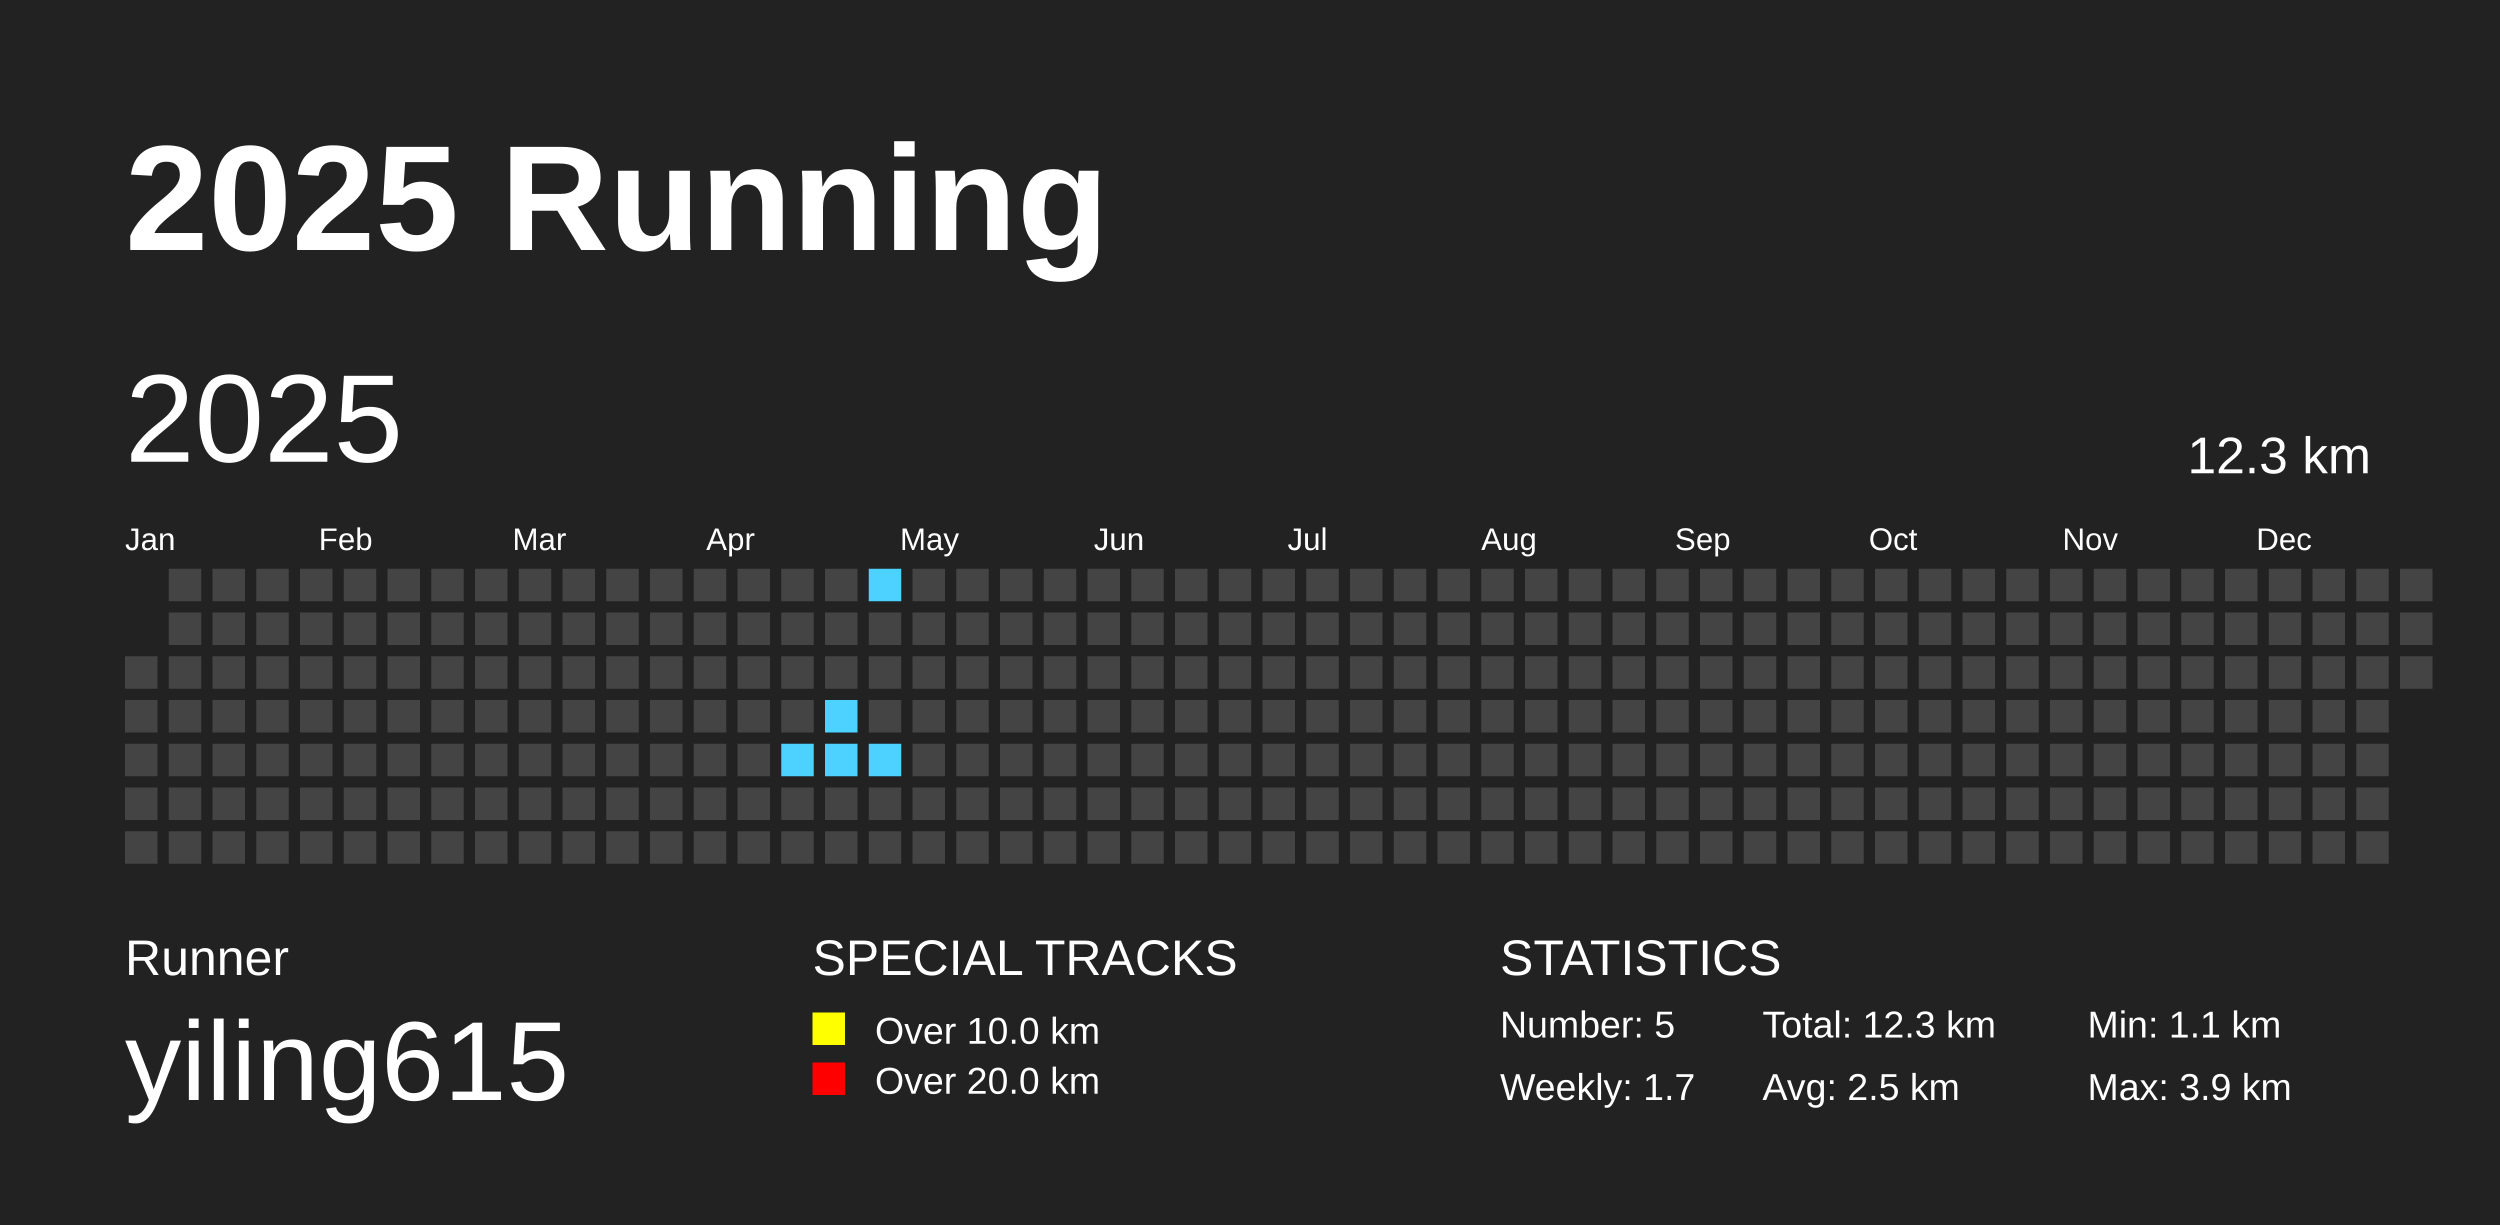
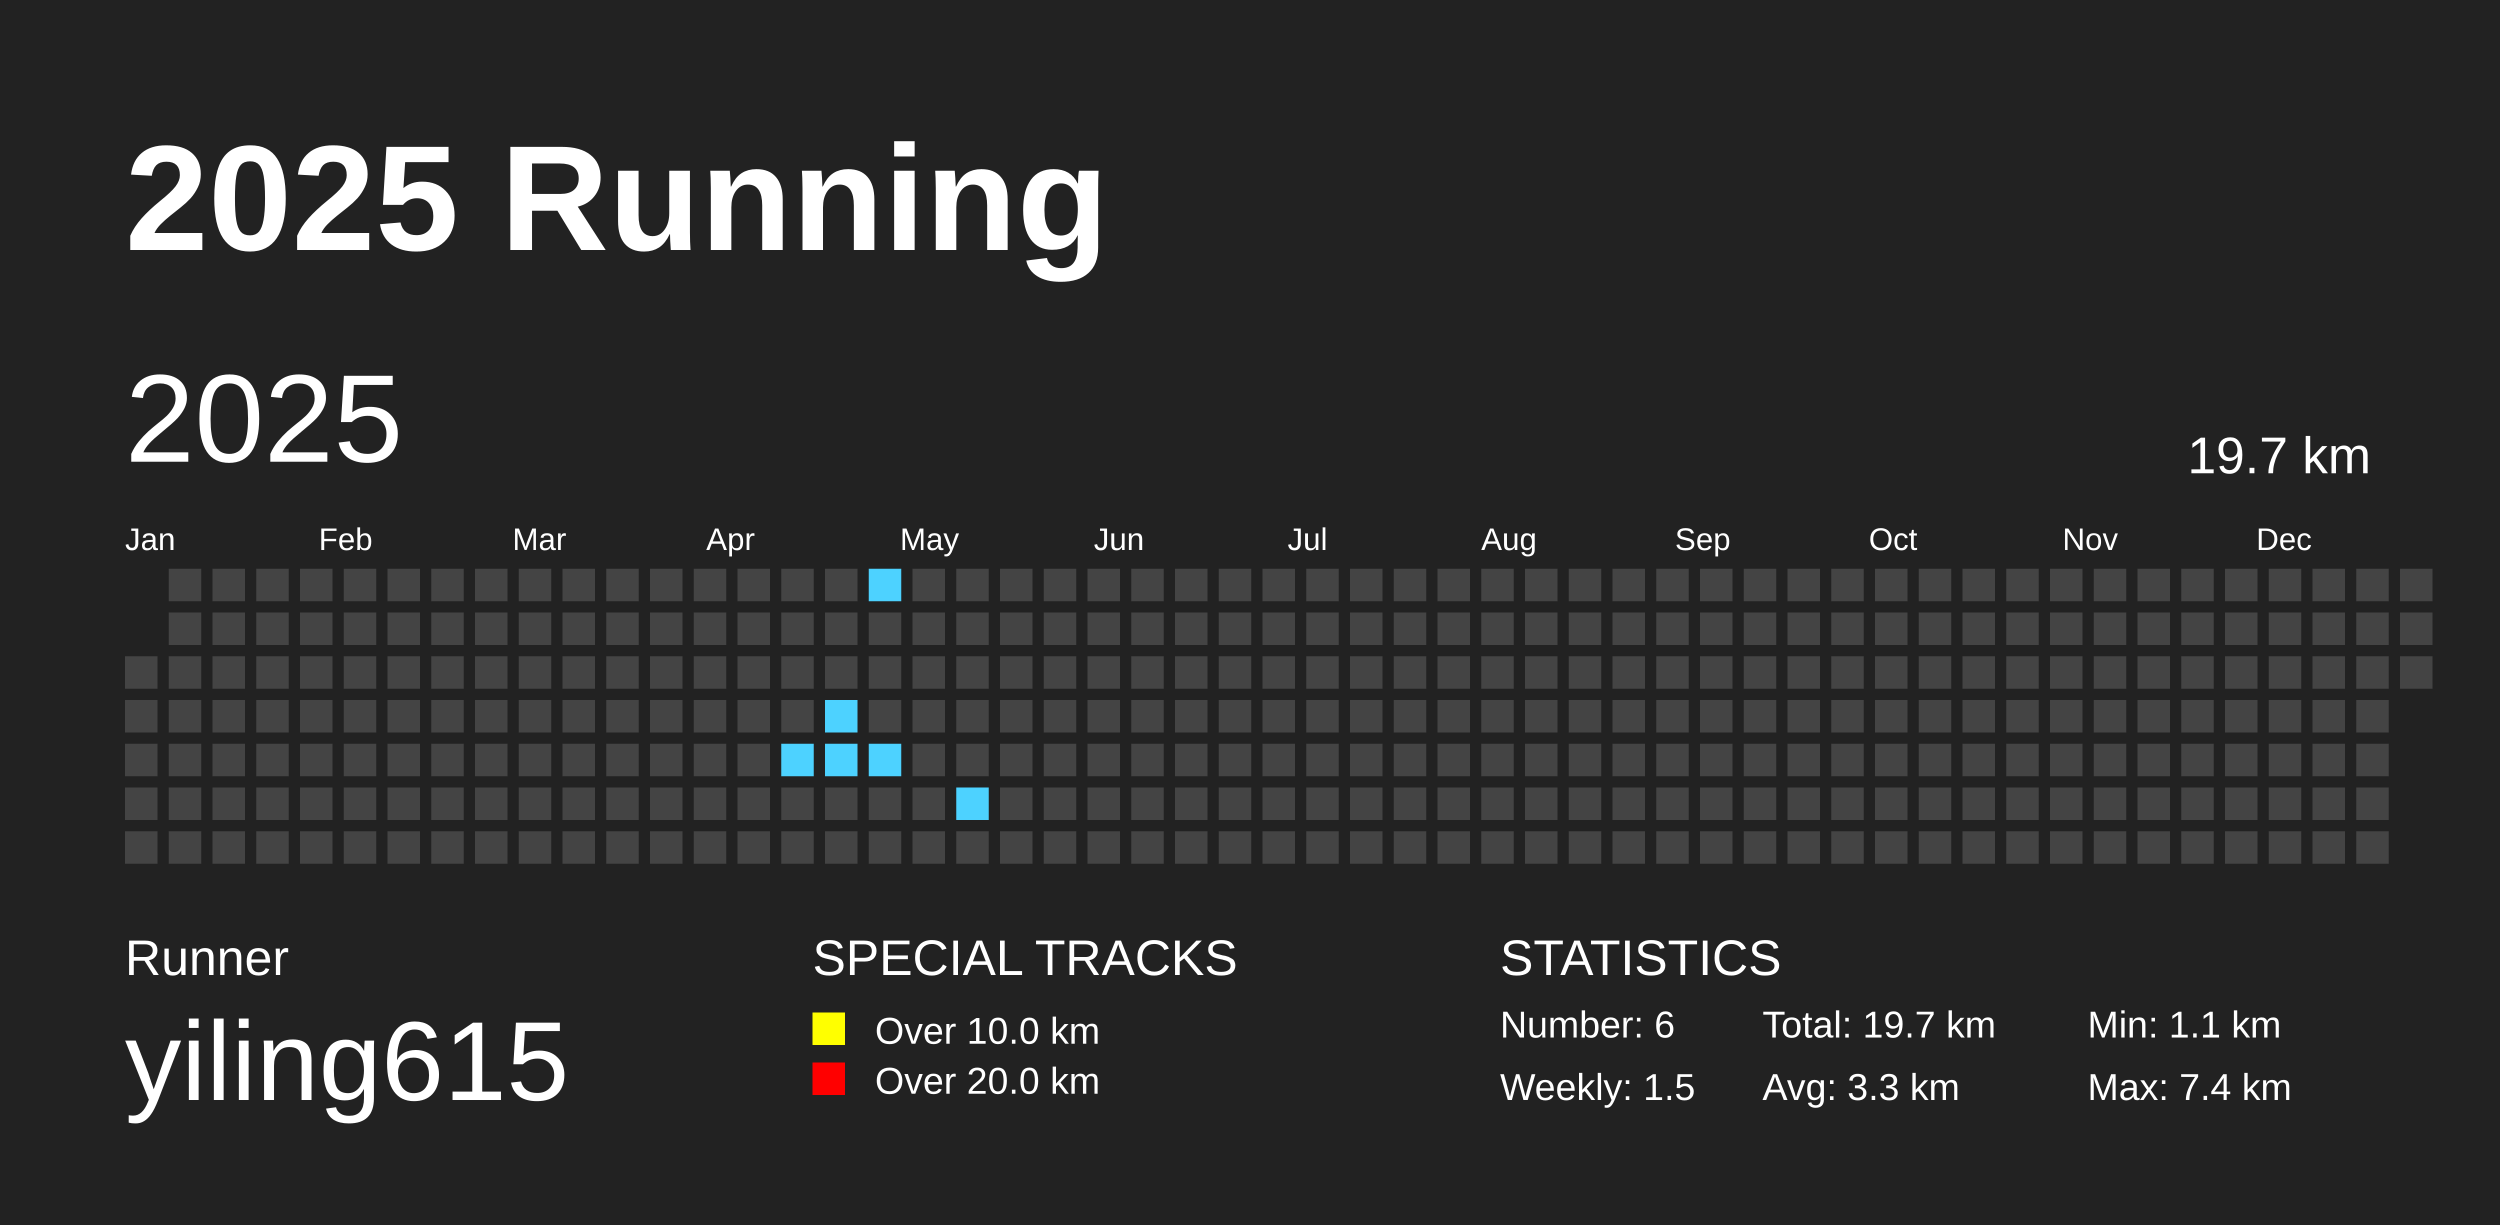
<svg xmlns="http://www.w3.org/2000/svg" baseProfile="full" height="98mm" version="1.1" viewBox="0,0,200,98" width="200mm">
  <defs />
  <rect fill="#222222" height="98" width="200" x="0" y="0" />
  <text fill="#FFFFFF" style="font-size:12px; font-family:Arial; font-weight:bold;" x="10" y="20">2025 Running</text>
  <text fill="#FFFFFF" style="font-size:4px; font-family:Arial" x="10" y="78">Runner</text>
  <text fill="#FFFFFF" style="font-size:9px; font-family:Arial" x="10" y="88">yiling615</text>
  <text fill="#FFFFFF" style="font-size:4px; font-family:Arial" x="65" y="78">SPECIAL TRACKS</text>
  <rect fill="yellow" height="2.6" width="2.6" x="65" y="81" />
  <text fill="#FFFFFF" style="font-size:3px; font-family:Arial" x="70" y="83.5">Over 10.0 km</text>
  <rect fill="red" height="2.6" width="2.6" x="65" y="85" />
  <text fill="#FFFFFF" style="font-size:3px; font-family:Arial" x="70" y="87.5">Over 20.0 km</text>
  <text fill="#FFFFFF" style="font-size:4px; font-family:Arial" x="120" y="78">STATISTICS</text>
-   <text fill="#FFFFFF" style="font-size:3px; font-family:Arial" x="120" y="83">Number: 5</text>
-   <text fill="#FFFFFF" style="font-size:3px; font-family:Arial" x="120" y="88">Weekly: 1.7</text>
-   <text fill="#FFFFFF" style="font-size:3px; font-family:Arial" x="141" y="83">Total: 12.3 km</text>
-   <text fill="#FFFFFF" style="font-size:3px; font-family:Arial" x="141" y="88">Avg: 2.5 km</text>
+   <text fill="#FFFFFF" style="font-size:3px; font-family:Arial" x="120" y="83">Number: 6</text>
+   <text fill="#FFFFFF" style="font-size:3px; font-family:Arial" x="120" y="88">Weekly: 1.5</text>
+   <text fill="#FFFFFF" style="font-size:3px; font-family:Arial" x="141" y="83">Total: 19.7 km</text>
+   <text fill="#FFFFFF" style="font-size:3px; font-family:Arial" x="141" y="88">Avg: 3.3 km</text>
  <text fill="#FFFFFF" style="font-size:3px; font-family:Arial" x="167" y="83">Min: 1.1 km</text>
-   <text fill="#FFFFFF" style="font-size:3px; font-family:Arial" x="167" y="88">Max: 3.9 km</text>
+   <text fill="#FFFFFF" style="font-size:3px; font-family:Arial" x="167" y="88">Max: 7.4 km</text>
  <text dominant-baseline="hanging" fill="#FFFFFF" style="font-size:10.0px; font-family:Arial;" x="10" y="30">2025</text>
-   <text dominant-baseline="hanging" fill="#FFFFFF" style="font-size:4.125px; font-family:Arial;" x="175" y="35">12.3 km</text>
+   <text dominant-baseline="hanging" fill="#FFFFFF" style="font-size:4.125px; font-family:Arial;" x="175" y="35">19.7 km</text>
  <text fill="#FFFFFF" style="font-size:2.5px; font-family:Arial" x="10.0" y="44">Jan</text>
  <text fill="#FFFFFF" style="font-size:2.5px; font-family:Arial" x="25.5" y="44">Feb</text>
  <text fill="#FFFFFF" style="font-size:2.5px; font-family:Arial" x="41.0" y="44">Mar</text>
  <text fill="#FFFFFF" style="font-size:2.5px; font-family:Arial" x="56.5" y="44">Apr</text>
  <text fill="#FFFFFF" style="font-size:2.5px; font-family:Arial" x="72.0" y="44">May</text>
  <text fill="#FFFFFF" style="font-size:2.5px; font-family:Arial" x="87.5" y="44">Jun</text>
  <text fill="#FFFFFF" style="font-size:2.5px; font-family:Arial" x="103.0" y="44">Jul</text>
  <text fill="#FFFFFF" style="font-size:2.5px; font-family:Arial" x="118.5" y="44">Aug</text>
  <text fill="#FFFFFF" style="font-size:2.5px; font-family:Arial" x="134.0" y="44">Sep</text>
  <text fill="#FFFFFF" style="font-size:2.5px; font-family:Arial" x="149.5" y="44">Oct</text>
  <text fill="#FFFFFF" style="font-size:2.5px; font-family:Arial" x="165.0" y="44">Nov</text>
  <text fill="#FFFFFF" style="font-size:2.5px; font-family:Arial" x="180.5" y="44">Dec</text>
  <rect fill="#444444" height="2.6" width="2.6" x="10.0" y="52.5" />
  <rect fill="#444444" height="2.6" width="2.6" x="10.0" y="56.0" />
  <rect fill="#444444" height="2.6" width="2.6" x="10.0" y="59.5" />
  <rect fill="#444444" height="2.6" width="2.6" x="10.0" y="63.0" />
  <rect fill="#444444" height="2.6" width="2.6" x="10.0" y="66.5" />
  <rect fill="#444444" height="2.6" width="2.6" x="13.5" y="45.5" />
  <rect fill="#444444" height="2.6" width="2.6" x="13.5" y="49.0" />
  <rect fill="#444444" height="2.6" width="2.6" x="13.5" y="52.5" />
  <rect fill="#444444" height="2.6" width="2.6" x="13.5" y="56.0" />
  <rect fill="#444444" height="2.6" width="2.6" x="13.5" y="59.5" />
  <rect fill="#444444" height="2.6" width="2.6" x="13.5" y="63.0" />
  <rect fill="#444444" height="2.6" width="2.6" x="13.5" y="66.5" />
  <rect fill="#444444" height="2.6" width="2.6" x="17.0" y="45.5" />
  <rect fill="#444444" height="2.6" width="2.6" x="17.0" y="49.0" />
  <rect fill="#444444" height="2.6" width="2.6" x="17.0" y="52.5" />
  <rect fill="#444444" height="2.6" width="2.6" x="17.0" y="56.0" />
  <rect fill="#444444" height="2.6" width="2.6" x="17.0" y="59.5" />
  <rect fill="#444444" height="2.6" width="2.6" x="17.0" y="63.0" />
  <rect fill="#444444" height="2.6" width="2.6" x="17.0" y="66.5" />
  <rect fill="#444444" height="2.6" width="2.6" x="20.5" y="45.5" />
  <rect fill="#444444" height="2.6" width="2.6" x="20.5" y="49.0" />
  <rect fill="#444444" height="2.6" width="2.6" x="20.5" y="52.5" />
  <rect fill="#444444" height="2.6" width="2.6" x="20.5" y="56.0" />
  <rect fill="#444444" height="2.6" width="2.6" x="20.5" y="59.5" />
  <rect fill="#444444" height="2.6" width="2.6" x="20.5" y="63.0" />
  <rect fill="#444444" height="2.6" width="2.6" x="20.5" y="66.5" />
  <rect fill="#444444" height="2.6" width="2.6" x="24.0" y="45.5" />
  <rect fill="#444444" height="2.6" width="2.6" x="24.0" y="49.0" />
  <rect fill="#444444" height="2.6" width="2.6" x="24.0" y="52.5" />
  <rect fill="#444444" height="2.6" width="2.6" x="24.0" y="56.0" />
  <rect fill="#444444" height="2.6" width="2.6" x="24.0" y="59.5" />
  <rect fill="#444444" height="2.6" width="2.6" x="24.0" y="63.0" />
  <rect fill="#444444" height="2.6" width="2.6" x="24.0" y="66.5" />
  <rect fill="#444444" height="2.6" width="2.6" x="27.5" y="45.5" />
  <rect fill="#444444" height="2.6" width="2.6" x="27.5" y="49.0" />
  <rect fill="#444444" height="2.6" width="2.6" x="27.5" y="52.5" />
  <rect fill="#444444" height="2.6" width="2.6" x="27.5" y="56.0" />
  <rect fill="#444444" height="2.6" width="2.6" x="27.5" y="59.5" />
  <rect fill="#444444" height="2.6" width="2.6" x="27.5" y="63.0" />
  <rect fill="#444444" height="2.6" width="2.6" x="27.5" y="66.5" />
  <rect fill="#444444" height="2.6" width="2.6" x="31.0" y="45.5" />
  <rect fill="#444444" height="2.6" width="2.6" x="31.0" y="49.0" />
  <rect fill="#444444" height="2.6" width="2.6" x="31.0" y="52.5" />
  <rect fill="#444444" height="2.6" width="2.6" x="31.0" y="56.0" />
  <rect fill="#444444" height="2.6" width="2.6" x="31.0" y="59.5" />
  <rect fill="#444444" height="2.6" width="2.6" x="31.0" y="63.0" />
  <rect fill="#444444" height="2.6" width="2.6" x="31.0" y="66.5" />
  <rect fill="#444444" height="2.6" width="2.6" x="34.5" y="45.5" />
  <rect fill="#444444" height="2.6" width="2.6" x="34.5" y="49.0" />
  <rect fill="#444444" height="2.6" width="2.6" x="34.5" y="52.5" />
  <rect fill="#444444" height="2.6" width="2.6" x="34.5" y="56.0" />
  <rect fill="#444444" height="2.6" width="2.6" x="34.5" y="59.5" />
  <rect fill="#444444" height="2.6" width="2.6" x="34.5" y="63.0" />
  <rect fill="#444444" height="2.6" width="2.6" x="34.5" y="66.5" />
  <rect fill="#444444" height="2.6" width="2.6" x="38.0" y="45.5" />
  <rect fill="#444444" height="2.6" width="2.6" x="38.0" y="49.0" />
  <rect fill="#444444" height="2.6" width="2.6" x="38.0" y="52.5" />
  <rect fill="#444444" height="2.6" width="2.6" x="38.0" y="56.0" />
  <rect fill="#444444" height="2.6" width="2.6" x="38.0" y="59.5" />
  <rect fill="#444444" height="2.6" width="2.6" x="38.0" y="63.0" />
  <rect fill="#444444" height="2.6" width="2.6" x="38.0" y="66.5" />
  <rect fill="#444444" height="2.6" width="2.6" x="41.5" y="45.5" />
  <rect fill="#444444" height="2.6" width="2.6" x="41.5" y="49.0" />
  <rect fill="#444444" height="2.6" width="2.6" x="41.5" y="52.5" />
  <rect fill="#444444" height="2.6" width="2.6" x="41.5" y="56.0" />
  <rect fill="#444444" height="2.6" width="2.6" x="41.5" y="59.5" />
  <rect fill="#444444" height="2.6" width="2.6" x="41.5" y="63.0" />
  <rect fill="#444444" height="2.6" width="2.6" x="41.5" y="66.5" />
  <rect fill="#444444" height="2.6" width="2.6" x="45.0" y="45.5" />
  <rect fill="#444444" height="2.6" width="2.6" x="45.0" y="49.0" />
  <rect fill="#444444" height="2.6" width="2.6" x="45.0" y="52.5" />
  <rect fill="#444444" height="2.6" width="2.6" x="45.0" y="56.0" />
  <rect fill="#444444" height="2.6" width="2.6" x="45.0" y="59.5" />
  <rect fill="#444444" height="2.6" width="2.6" x="45.0" y="63.0" />
  <rect fill="#444444" height="2.6" width="2.6" x="45.0" y="66.5" />
  <rect fill="#444444" height="2.6" width="2.6" x="48.5" y="45.5" />
  <rect fill="#444444" height="2.6" width="2.6" x="48.5" y="49.0" />
  <rect fill="#444444" height="2.6" width="2.6" x="48.5" y="52.5" />
  <rect fill="#444444" height="2.6" width="2.6" x="48.5" y="56.0" />
  <rect fill="#444444" height="2.6" width="2.6" x="48.5" y="59.5" />
  <rect fill="#444444" height="2.6" width="2.6" x="48.5" y="63.0" />
  <rect fill="#444444" height="2.6" width="2.6" x="48.5" y="66.5" />
  <rect fill="#444444" height="2.6" width="2.6" x="52.0" y="45.5" />
  <rect fill="#444444" height="2.6" width="2.6" x="52.0" y="49.0" />
  <rect fill="#444444" height="2.6" width="2.6" x="52.0" y="52.5" />
  <rect fill="#444444" height="2.6" width="2.6" x="52.0" y="56.0" />
  <rect fill="#444444" height="2.6" width="2.6" x="52.0" y="59.5" />
  <rect fill="#444444" height="2.6" width="2.6" x="52.0" y="63.0" />
  <rect fill="#444444" height="2.6" width="2.6" x="52.0" y="66.5" />
  <rect fill="#444444" height="2.6" width="2.6" x="55.5" y="45.5" />
  <rect fill="#444444" height="2.6" width="2.6" x="55.5" y="49.0" />
  <rect fill="#444444" height="2.6" width="2.6" x="55.5" y="52.5" />
  <rect fill="#444444" height="2.6" width="2.6" x="55.5" y="56.0" />
  <rect fill="#444444" height="2.6" width="2.6" x="55.5" y="59.5" />
  <rect fill="#444444" height="2.6" width="2.6" x="55.5" y="63.0" />
  <rect fill="#444444" height="2.6" width="2.6" x="55.5" y="66.5" />
  <rect fill="#444444" height="2.6" width="2.6" x="59.0" y="45.5" />
  <rect fill="#444444" height="2.6" width="2.6" x="59.0" y="49.0" />
  <rect fill="#444444" height="2.6" width="2.6" x="59.0" y="52.5" />
  <rect fill="#444444" height="2.6" width="2.6" x="59.0" y="56.0" />
  <rect fill="#444444" height="2.6" width="2.6" x="59.0" y="59.5" />
  <rect fill="#444444" height="2.6" width="2.6" x="59.0" y="63.0" />
  <rect fill="#444444" height="2.6" width="2.6" x="59.0" y="66.5" />
  <rect fill="#444444" height="2.6" width="2.6" x="62.5" y="45.5" />
  <rect fill="#444444" height="2.6" width="2.6" x="62.5" y="49.0" />
  <rect fill="#444444" height="2.6" width="2.6" x="62.5" y="52.5" />
  <rect fill="#444444" height="2.6" width="2.6" x="62.5" y="56.0" />
  <rect fill="#4DD2FF" height="2.6" width="2.6" x="62.5" y="59.5" />
  <rect fill="#444444" height="2.6" width="2.6" x="62.5" y="63.0" />
  <rect fill="#444444" height="2.6" width="2.6" x="62.5" y="66.5" />
  <rect fill="#444444" height="2.6" width="2.6" x="66.0" y="45.5" />
  <rect fill="#444444" height="2.6" width="2.6" x="66.0" y="49.0" />
  <rect fill="#444444" height="2.6" width="2.6" x="66.0" y="52.5" />
  <rect fill="#4DD2FF" height="2.6" width="2.6" x="66.0" y="56.0" />
  <rect fill="#4DD2FF" height="2.6" width="2.6" x="66.0" y="59.5" />
  <rect fill="#444444" height="2.6" width="2.6" x="66.0" y="63.0" />
  <rect fill="#444444" height="2.6" width="2.6" x="66.0" y="66.5" />
  <rect fill="#4DD2FF" height="2.6" width="2.6" x="69.5" y="45.5" />
  <rect fill="#444444" height="2.6" width="2.6" x="69.5" y="49.0" />
  <rect fill="#444444" height="2.6" width="2.6" x="69.5" y="52.5" />
  <rect fill="#444444" height="2.6" width="2.6" x="69.5" y="56.0" />
  <rect fill="#4DD2FF" height="2.6" width="2.6" x="69.5" y="59.5" />
  <rect fill="#444444" height="2.6" width="2.6" x="69.5" y="63.0" />
  <rect fill="#444444" height="2.6" width="2.6" x="69.5" y="66.5" />
  <rect fill="#444444" height="2.6" width="2.6" x="73.0" y="45.5" />
  <rect fill="#444444" height="2.6" width="2.6" x="73.0" y="49.0" />
  <rect fill="#444444" height="2.6" width="2.6" x="73.0" y="52.5" />
  <rect fill="#444444" height="2.6" width="2.6" x="73.0" y="56.0" />
  <rect fill="#444444" height="2.6" width="2.6" x="73.0" y="59.5" />
  <rect fill="#444444" height="2.6" width="2.6" x="73.0" y="63.0" />
  <rect fill="#444444" height="2.6" width="2.6" x="73.0" y="66.5" />
  <rect fill="#444444" height="2.6" width="2.6" x="76.5" y="45.5" />
  <rect fill="#444444" height="2.6" width="2.6" x="76.5" y="49.0" />
  <rect fill="#444444" height="2.6" width="2.6" x="76.5" y="52.5" />
  <rect fill="#444444" height="2.6" width="2.6" x="76.5" y="56.0" />
  <rect fill="#444444" height="2.6" width="2.6" x="76.5" y="59.5" />
-   <rect fill="#444444" height="2.6" width="2.6" x="76.5" y="63.0" />
+   <rect fill="#4DD2FF" height="2.6" width="2.6" x="76.5" y="63.0" />
  <rect fill="#444444" height="2.6" width="2.6" x="76.5" y="66.5" />
  <rect fill="#444444" height="2.6" width="2.6" x="80.0" y="45.5" />
  <rect fill="#444444" height="2.6" width="2.6" x="80.0" y="49.0" />
  <rect fill="#444444" height="2.6" width="2.6" x="80.0" y="52.5" />
  <rect fill="#444444" height="2.6" width="2.6" x="80.0" y="56.0" />
  <rect fill="#444444" height="2.6" width="2.6" x="80.0" y="59.5" />
  <rect fill="#444444" height="2.6" width="2.6" x="80.0" y="63.0" />
  <rect fill="#444444" height="2.6" width="2.6" x="80.0" y="66.5" />
  <rect fill="#444444" height="2.6" width="2.6" x="83.5" y="45.5" />
  <rect fill="#444444" height="2.6" width="2.6" x="83.5" y="49.0" />
  <rect fill="#444444" height="2.6" width="2.6" x="83.5" y="52.5" />
  <rect fill="#444444" height="2.6" width="2.6" x="83.5" y="56.0" />
  <rect fill="#444444" height="2.6" width="2.6" x="83.5" y="59.5" />
  <rect fill="#444444" height="2.6" width="2.6" x="83.5" y="63.0" />
  <rect fill="#444444" height="2.6" width="2.6" x="83.5" y="66.5" />
  <rect fill="#444444" height="2.6" width="2.6" x="87.0" y="45.5" />
  <rect fill="#444444" height="2.6" width="2.6" x="87.0" y="49.0" />
  <rect fill="#444444" height="2.6" width="2.6" x="87.0" y="52.5" />
  <rect fill="#444444" height="2.6" width="2.6" x="87.0" y="56.0" />
  <rect fill="#444444" height="2.6" width="2.6" x="87.0" y="59.5" />
  <rect fill="#444444" height="2.6" width="2.6" x="87.0" y="63.0" />
  <rect fill="#444444" height="2.6" width="2.6" x="87.0" y="66.5" />
  <rect fill="#444444" height="2.6" width="2.6" x="90.5" y="45.5" />
  <rect fill="#444444" height="2.6" width="2.6" x="90.5" y="49.0" />
  <rect fill="#444444" height="2.6" width="2.6" x="90.5" y="52.5" />
  <rect fill="#444444" height="2.6" width="2.6" x="90.5" y="56.0" />
  <rect fill="#444444" height="2.6" width="2.6" x="90.5" y="59.5" />
  <rect fill="#444444" height="2.6" width="2.6" x="90.5" y="63.0" />
  <rect fill="#444444" height="2.6" width="2.6" x="90.5" y="66.5" />
  <rect fill="#444444" height="2.6" width="2.6" x="94.0" y="45.5" />
  <rect fill="#444444" height="2.6" width="2.6" x="94.0" y="49.0" />
  <rect fill="#444444" height="2.6" width="2.6" x="94.0" y="52.5" />
  <rect fill="#444444" height="2.6" width="2.6" x="94.0" y="56.0" />
  <rect fill="#444444" height="2.6" width="2.6" x="94.0" y="59.5" />
  <rect fill="#444444" height="2.6" width="2.6" x="94.0" y="63.0" />
  <rect fill="#444444" height="2.6" width="2.6" x="94.0" y="66.5" />
  <rect fill="#444444" height="2.6" width="2.6" x="97.5" y="45.5" />
  <rect fill="#444444" height="2.6" width="2.6" x="97.5" y="49.0" />
  <rect fill="#444444" height="2.6" width="2.6" x="97.5" y="52.5" />
  <rect fill="#444444" height="2.6" width="2.6" x="97.5" y="56.0" />
  <rect fill="#444444" height="2.6" width="2.6" x="97.5" y="59.5" />
  <rect fill="#444444" height="2.6" width="2.6" x="97.5" y="63.0" />
  <rect fill="#444444" height="2.6" width="2.6" x="97.5" y="66.5" />
  <rect fill="#444444" height="2.6" width="2.6" x="101.0" y="45.5" />
  <rect fill="#444444" height="2.6" width="2.6" x="101.0" y="49.0" />
  <rect fill="#444444" height="2.6" width="2.6" x="101.0" y="52.5" />
  <rect fill="#444444" height="2.6" width="2.6" x="101.0" y="56.0" />
  <rect fill="#444444" height="2.6" width="2.6" x="101.0" y="59.5" />
  <rect fill="#444444" height="2.6" width="2.6" x="101.0" y="63.0" />
  <rect fill="#444444" height="2.6" width="2.6" x="101.0" y="66.5" />
  <rect fill="#444444" height="2.6" width="2.6" x="104.5" y="45.5" />
  <rect fill="#444444" height="2.6" width="2.6" x="104.5" y="49.0" />
  <rect fill="#444444" height="2.6" width="2.6" x="104.5" y="52.5" />
  <rect fill="#444444" height="2.6" width="2.6" x="104.5" y="56.0" />
  <rect fill="#444444" height="2.6" width="2.6" x="104.5" y="59.5" />
  <rect fill="#444444" height="2.6" width="2.6" x="104.5" y="63.0" />
  <rect fill="#444444" height="2.6" width="2.6" x="104.5" y="66.5" />
  <rect fill="#444444" height="2.6" width="2.6" x="108.0" y="45.5" />
  <rect fill="#444444" height="2.6" width="2.6" x="108.0" y="49.0" />
  <rect fill="#444444" height="2.6" width="2.6" x="108.0" y="52.5" />
  <rect fill="#444444" height="2.6" width="2.6" x="108.0" y="56.0" />
  <rect fill="#444444" height="2.6" width="2.6" x="108.0" y="59.5" />
  <rect fill="#444444" height="2.6" width="2.6" x="108.0" y="63.0" />
  <rect fill="#444444" height="2.6" width="2.6" x="108.0" y="66.5" />
  <rect fill="#444444" height="2.6" width="2.6" x="111.5" y="45.5" />
  <rect fill="#444444" height="2.6" width="2.6" x="111.5" y="49.0" />
  <rect fill="#444444" height="2.6" width="2.6" x="111.5" y="52.5" />
  <rect fill="#444444" height="2.6" width="2.6" x="111.5" y="56.0" />
  <rect fill="#444444" height="2.6" width="2.6" x="111.5" y="59.5" />
  <rect fill="#444444" height="2.6" width="2.6" x="111.5" y="63.0" />
  <rect fill="#444444" height="2.6" width="2.6" x="111.5" y="66.5" />
  <rect fill="#444444" height="2.6" width="2.6" x="115.0" y="45.5" />
  <rect fill="#444444" height="2.6" width="2.6" x="115.0" y="49.0" />
  <rect fill="#444444" height="2.6" width="2.6" x="115.0" y="52.5" />
  <rect fill="#444444" height="2.6" width="2.6" x="115.0" y="56.0" />
  <rect fill="#444444" height="2.6" width="2.6" x="115.0" y="59.5" />
  <rect fill="#444444" height="2.6" width="2.6" x="115.0" y="63.0" />
  <rect fill="#444444" height="2.6" width="2.6" x="115.0" y="66.5" />
  <rect fill="#444444" height="2.6" width="2.6" x="118.5" y="45.5" />
  <rect fill="#444444" height="2.6" width="2.6" x="118.5" y="49.0" />
  <rect fill="#444444" height="2.6" width="2.6" x="118.5" y="52.5" />
  <rect fill="#444444" height="2.6" width="2.6" x="118.5" y="56.0" />
  <rect fill="#444444" height="2.6" width="2.6" x="118.5" y="59.5" />
  <rect fill="#444444" height="2.6" width="2.6" x="118.5" y="63.0" />
  <rect fill="#444444" height="2.6" width="2.6" x="118.5" y="66.5" />
  <rect fill="#444444" height="2.6" width="2.6" x="122.0" y="45.5" />
  <rect fill="#444444" height="2.6" width="2.6" x="122.0" y="49.0" />
  <rect fill="#444444" height="2.6" width="2.6" x="122.0" y="52.5" />
  <rect fill="#444444" height="2.6" width="2.6" x="122.0" y="56.0" />
  <rect fill="#444444" height="2.6" width="2.6" x="122.0" y="59.5" />
  <rect fill="#444444" height="2.6" width="2.6" x="122.0" y="63.0" />
  <rect fill="#444444" height="2.6" width="2.6" x="122.0" y="66.5" />
  <rect fill="#444444" height="2.6" width="2.6" x="125.5" y="45.5" />
  <rect fill="#444444" height="2.6" width="2.6" x="125.5" y="49.0" />
  <rect fill="#444444" height="2.6" width="2.6" x="125.5" y="52.5" />
  <rect fill="#444444" height="2.6" width="2.6" x="125.5" y="56.0" />
  <rect fill="#444444" height="2.6" width="2.6" x="125.5" y="59.5" />
  <rect fill="#444444" height="2.6" width="2.6" x="125.5" y="63.0" />
  <rect fill="#444444" height="2.6" width="2.6" x="125.5" y="66.5" />
  <rect fill="#444444" height="2.6" width="2.6" x="129.0" y="45.5" />
  <rect fill="#444444" height="2.6" width="2.6" x="129.0" y="49.0" />
  <rect fill="#444444" height="2.6" width="2.6" x="129.0" y="52.5" />
  <rect fill="#444444" height="2.6" width="2.6" x="129.0" y="56.0" />
  <rect fill="#444444" height="2.6" width="2.6" x="129.0" y="59.5" />
  <rect fill="#444444" height="2.6" width="2.6" x="129.0" y="63.0" />
  <rect fill="#444444" height="2.6" width="2.6" x="129.0" y="66.5" />
  <rect fill="#444444" height="2.6" width="2.6" x="132.5" y="45.5" />
  <rect fill="#444444" height="2.6" width="2.6" x="132.5" y="49.0" />
  <rect fill="#444444" height="2.6" width="2.6" x="132.5" y="52.5" />
  <rect fill="#444444" height="2.6" width="2.6" x="132.5" y="56.0" />
  <rect fill="#444444" height="2.6" width="2.6" x="132.5" y="59.5" />
  <rect fill="#444444" height="2.6" width="2.6" x="132.5" y="63.0" />
  <rect fill="#444444" height="2.6" width="2.6" x="132.5" y="66.5" />
  <rect fill="#444444" height="2.6" width="2.6" x="136.0" y="45.5" />
  <rect fill="#444444" height="2.6" width="2.6" x="136.0" y="49.0" />
  <rect fill="#444444" height="2.6" width="2.6" x="136.0" y="52.5" />
  <rect fill="#444444" height="2.6" width="2.6" x="136.0" y="56.0" />
  <rect fill="#444444" height="2.6" width="2.6" x="136.0" y="59.5" />
  <rect fill="#444444" height="2.6" width="2.6" x="136.0" y="63.0" />
  <rect fill="#444444" height="2.6" width="2.6" x="136.0" y="66.5" />
  <rect fill="#444444" height="2.6" width="2.6" x="139.5" y="45.5" />
  <rect fill="#444444" height="2.6" width="2.6" x="139.5" y="49.0" />
  <rect fill="#444444" height="2.6" width="2.6" x="139.5" y="52.5" />
  <rect fill="#444444" height="2.6" width="2.6" x="139.5" y="56.0" />
  <rect fill="#444444" height="2.6" width="2.6" x="139.5" y="59.5" />
  <rect fill="#444444" height="2.6" width="2.6" x="139.5" y="63.0" />
  <rect fill="#444444" height="2.6" width="2.6" x="139.5" y="66.5" />
  <rect fill="#444444" height="2.6" width="2.6" x="143.0" y="45.5" />
  <rect fill="#444444" height="2.6" width="2.6" x="143.0" y="49.0" />
  <rect fill="#444444" height="2.6" width="2.6" x="143.0" y="52.5" />
  <rect fill="#444444" height="2.6" width="2.6" x="143.0" y="56.0" />
  <rect fill="#444444" height="2.6" width="2.6" x="143.0" y="59.5" />
  <rect fill="#444444" height="2.6" width="2.6" x="143.0" y="63.0" />
  <rect fill="#444444" height="2.6" width="2.6" x="143.0" y="66.5" />
  <rect fill="#444444" height="2.6" width="2.6" x="146.5" y="45.5" />
  <rect fill="#444444" height="2.6" width="2.6" x="146.5" y="49.0" />
  <rect fill="#444444" height="2.6" width="2.6" x="146.5" y="52.5" />
  <rect fill="#444444" height="2.6" width="2.6" x="146.5" y="56.0" />
  <rect fill="#444444" height="2.6" width="2.6" x="146.5" y="59.5" />
  <rect fill="#444444" height="2.6" width="2.6" x="146.5" y="63.0" />
  <rect fill="#444444" height="2.6" width="2.6" x="146.5" y="66.5" />
  <rect fill="#444444" height="2.6" width="2.6" x="150.0" y="45.5" />
  <rect fill="#444444" height="2.6" width="2.6" x="150.0" y="49.0" />
  <rect fill="#444444" height="2.6" width="2.6" x="150.0" y="52.5" />
  <rect fill="#444444" height="2.6" width="2.6" x="150.0" y="56.0" />
  <rect fill="#444444" height="2.6" width="2.6" x="150.0" y="59.5" />
  <rect fill="#444444" height="2.6" width="2.6" x="150.0" y="63.0" />
  <rect fill="#444444" height="2.6" width="2.6" x="150.0" y="66.5" />
  <rect fill="#444444" height="2.6" width="2.6" x="153.5" y="45.5" />
  <rect fill="#444444" height="2.6" width="2.6" x="153.5" y="49.0" />
  <rect fill="#444444" height="2.6" width="2.6" x="153.5" y="52.5" />
  <rect fill="#444444" height="2.6" width="2.6" x="153.5" y="56.0" />
  <rect fill="#444444" height="2.6" width="2.6" x="153.5" y="59.5" />
  <rect fill="#444444" height="2.6" width="2.6" x="153.5" y="63.0" />
  <rect fill="#444444" height="2.6" width="2.6" x="153.5" y="66.5" />
  <rect fill="#444444" height="2.6" width="2.6" x="157.0" y="45.5" />
  <rect fill="#444444" height="2.6" width="2.6" x="157.0" y="49.0" />
  <rect fill="#444444" height="2.6" width="2.6" x="157.0" y="52.5" />
  <rect fill="#444444" height="2.6" width="2.6" x="157.0" y="56.0" />
  <rect fill="#444444" height="2.6" width="2.6" x="157.0" y="59.5" />
  <rect fill="#444444" height="2.6" width="2.6" x="157.0" y="63.0" />
  <rect fill="#444444" height="2.6" width="2.6" x="157.0" y="66.5" />
  <rect fill="#444444" height="2.6" width="2.6" x="160.5" y="45.5" />
  <rect fill="#444444" height="2.6" width="2.6" x="160.5" y="49.0" />
  <rect fill="#444444" height="2.6" width="2.6" x="160.5" y="52.5" />
  <rect fill="#444444" height="2.6" width="2.6" x="160.5" y="56.0" />
  <rect fill="#444444" height="2.6" width="2.6" x="160.5" y="59.5" />
  <rect fill="#444444" height="2.6" width="2.6" x="160.5" y="63.0" />
  <rect fill="#444444" height="2.6" width="2.6" x="160.5" y="66.5" />
  <rect fill="#444444" height="2.6" width="2.6" x="164.0" y="45.5" />
  <rect fill="#444444" height="2.6" width="2.6" x="164.0" y="49.0" />
  <rect fill="#444444" height="2.6" width="2.6" x="164.0" y="52.5" />
  <rect fill="#444444" height="2.6" width="2.6" x="164.0" y="56.0" />
  <rect fill="#444444" height="2.6" width="2.6" x="164.0" y="59.5" />
  <rect fill="#444444" height="2.6" width="2.6" x="164.0" y="63.0" />
  <rect fill="#444444" height="2.6" width="2.6" x="164.0" y="66.5" />
  <rect fill="#444444" height="2.6" width="2.6" x="167.5" y="45.5" />
  <rect fill="#444444" height="2.6" width="2.6" x="167.5" y="49.0" />
  <rect fill="#444444" height="2.6" width="2.6" x="167.5" y="52.5" />
  <rect fill="#444444" height="2.6" width="2.6" x="167.5" y="56.0" />
  <rect fill="#444444" height="2.6" width="2.6" x="167.5" y="59.5" />
  <rect fill="#444444" height="2.6" width="2.6" x="167.5" y="63.0" />
  <rect fill="#444444" height="2.6" width="2.6" x="167.5" y="66.5" />
  <rect fill="#444444" height="2.6" width="2.6" x="171.0" y="45.5" />
  <rect fill="#444444" height="2.6" width="2.6" x="171.0" y="49.0" />
  <rect fill="#444444" height="2.6" width="2.6" x="171.0" y="52.5" />
  <rect fill="#444444" height="2.6" width="2.6" x="171.0" y="56.0" />
  <rect fill="#444444" height="2.6" width="2.6" x="171.0" y="59.5" />
  <rect fill="#444444" height="2.6" width="2.6" x="171.0" y="63.0" />
  <rect fill="#444444" height="2.6" width="2.6" x="171.0" y="66.5" />
  <rect fill="#444444" height="2.6" width="2.6" x="174.5" y="45.5" />
  <rect fill="#444444" height="2.6" width="2.6" x="174.5" y="49.0" />
  <rect fill="#444444" height="2.6" width="2.6" x="174.5" y="52.5" />
  <rect fill="#444444" height="2.6" width="2.6" x="174.5" y="56.0" />
  <rect fill="#444444" height="2.6" width="2.6" x="174.5" y="59.5" />
  <rect fill="#444444" height="2.6" width="2.6" x="174.5" y="63.0" />
  <rect fill="#444444" height="2.6" width="2.6" x="174.5" y="66.5" />
  <rect fill="#444444" height="2.6" width="2.6" x="178.0" y="45.5" />
  <rect fill="#444444" height="2.6" width="2.6" x="178.0" y="49.0" />
  <rect fill="#444444" height="2.6" width="2.6" x="178.0" y="52.5" />
  <rect fill="#444444" height="2.6" width="2.6" x="178.0" y="56.0" />
  <rect fill="#444444" height="2.6" width="2.6" x="178.0" y="59.5" />
  <rect fill="#444444" height="2.6" width="2.6" x="178.0" y="63.0" />
  <rect fill="#444444" height="2.6" width="2.6" x="178.0" y="66.5" />
  <rect fill="#444444" height="2.6" width="2.6" x="181.5" y="45.5" />
  <rect fill="#444444" height="2.6" width="2.6" x="181.5" y="49.0" />
  <rect fill="#444444" height="2.6" width="2.6" x="181.5" y="52.5" />
  <rect fill="#444444" height="2.6" width="2.6" x="181.5" y="56.0" />
  <rect fill="#444444" height="2.6" width="2.6" x="181.5" y="59.5" />
  <rect fill="#444444" height="2.6" width="2.6" x="181.5" y="63.0" />
  <rect fill="#444444" height="2.6" width="2.6" x="181.5" y="66.5" />
  <rect fill="#444444" height="2.6" width="2.6" x="185.0" y="45.5" />
  <rect fill="#444444" height="2.6" width="2.6" x="185.0" y="49.0" />
  <rect fill="#444444" height="2.6" width="2.6" x="185.0" y="52.5" />
  <rect fill="#444444" height="2.6" width="2.6" x="185.0" y="56.0" />
  <rect fill="#444444" height="2.6" width="2.6" x="185.0" y="59.5" />
  <rect fill="#444444" height="2.6" width="2.6" x="185.0" y="63.0" />
  <rect fill="#444444" height="2.6" width="2.6" x="185.0" y="66.5" />
  <rect fill="#444444" height="2.6" width="2.6" x="188.5" y="45.5" />
  <rect fill="#444444" height="2.6" width="2.6" x="188.5" y="49.0" />
  <rect fill="#444444" height="2.6" width="2.6" x="188.5" y="52.5" />
  <rect fill="#444444" height="2.6" width="2.6" x="188.5" y="56.0" />
  <rect fill="#444444" height="2.6" width="2.6" x="188.5" y="59.5" />
  <rect fill="#444444" height="2.6" width="2.6" x="188.5" y="63.0" />
  <rect fill="#444444" height="2.6" width="2.6" x="188.5" y="66.5" />
  <rect fill="#444444" height="2.6" width="2.6" x="192.0" y="45.5" />
  <rect fill="#444444" height="2.6" width="2.6" x="192.0" y="49.0" />
  <rect fill="#444444" height="2.6" width="2.6" x="192.0" y="52.5" />
</svg>
